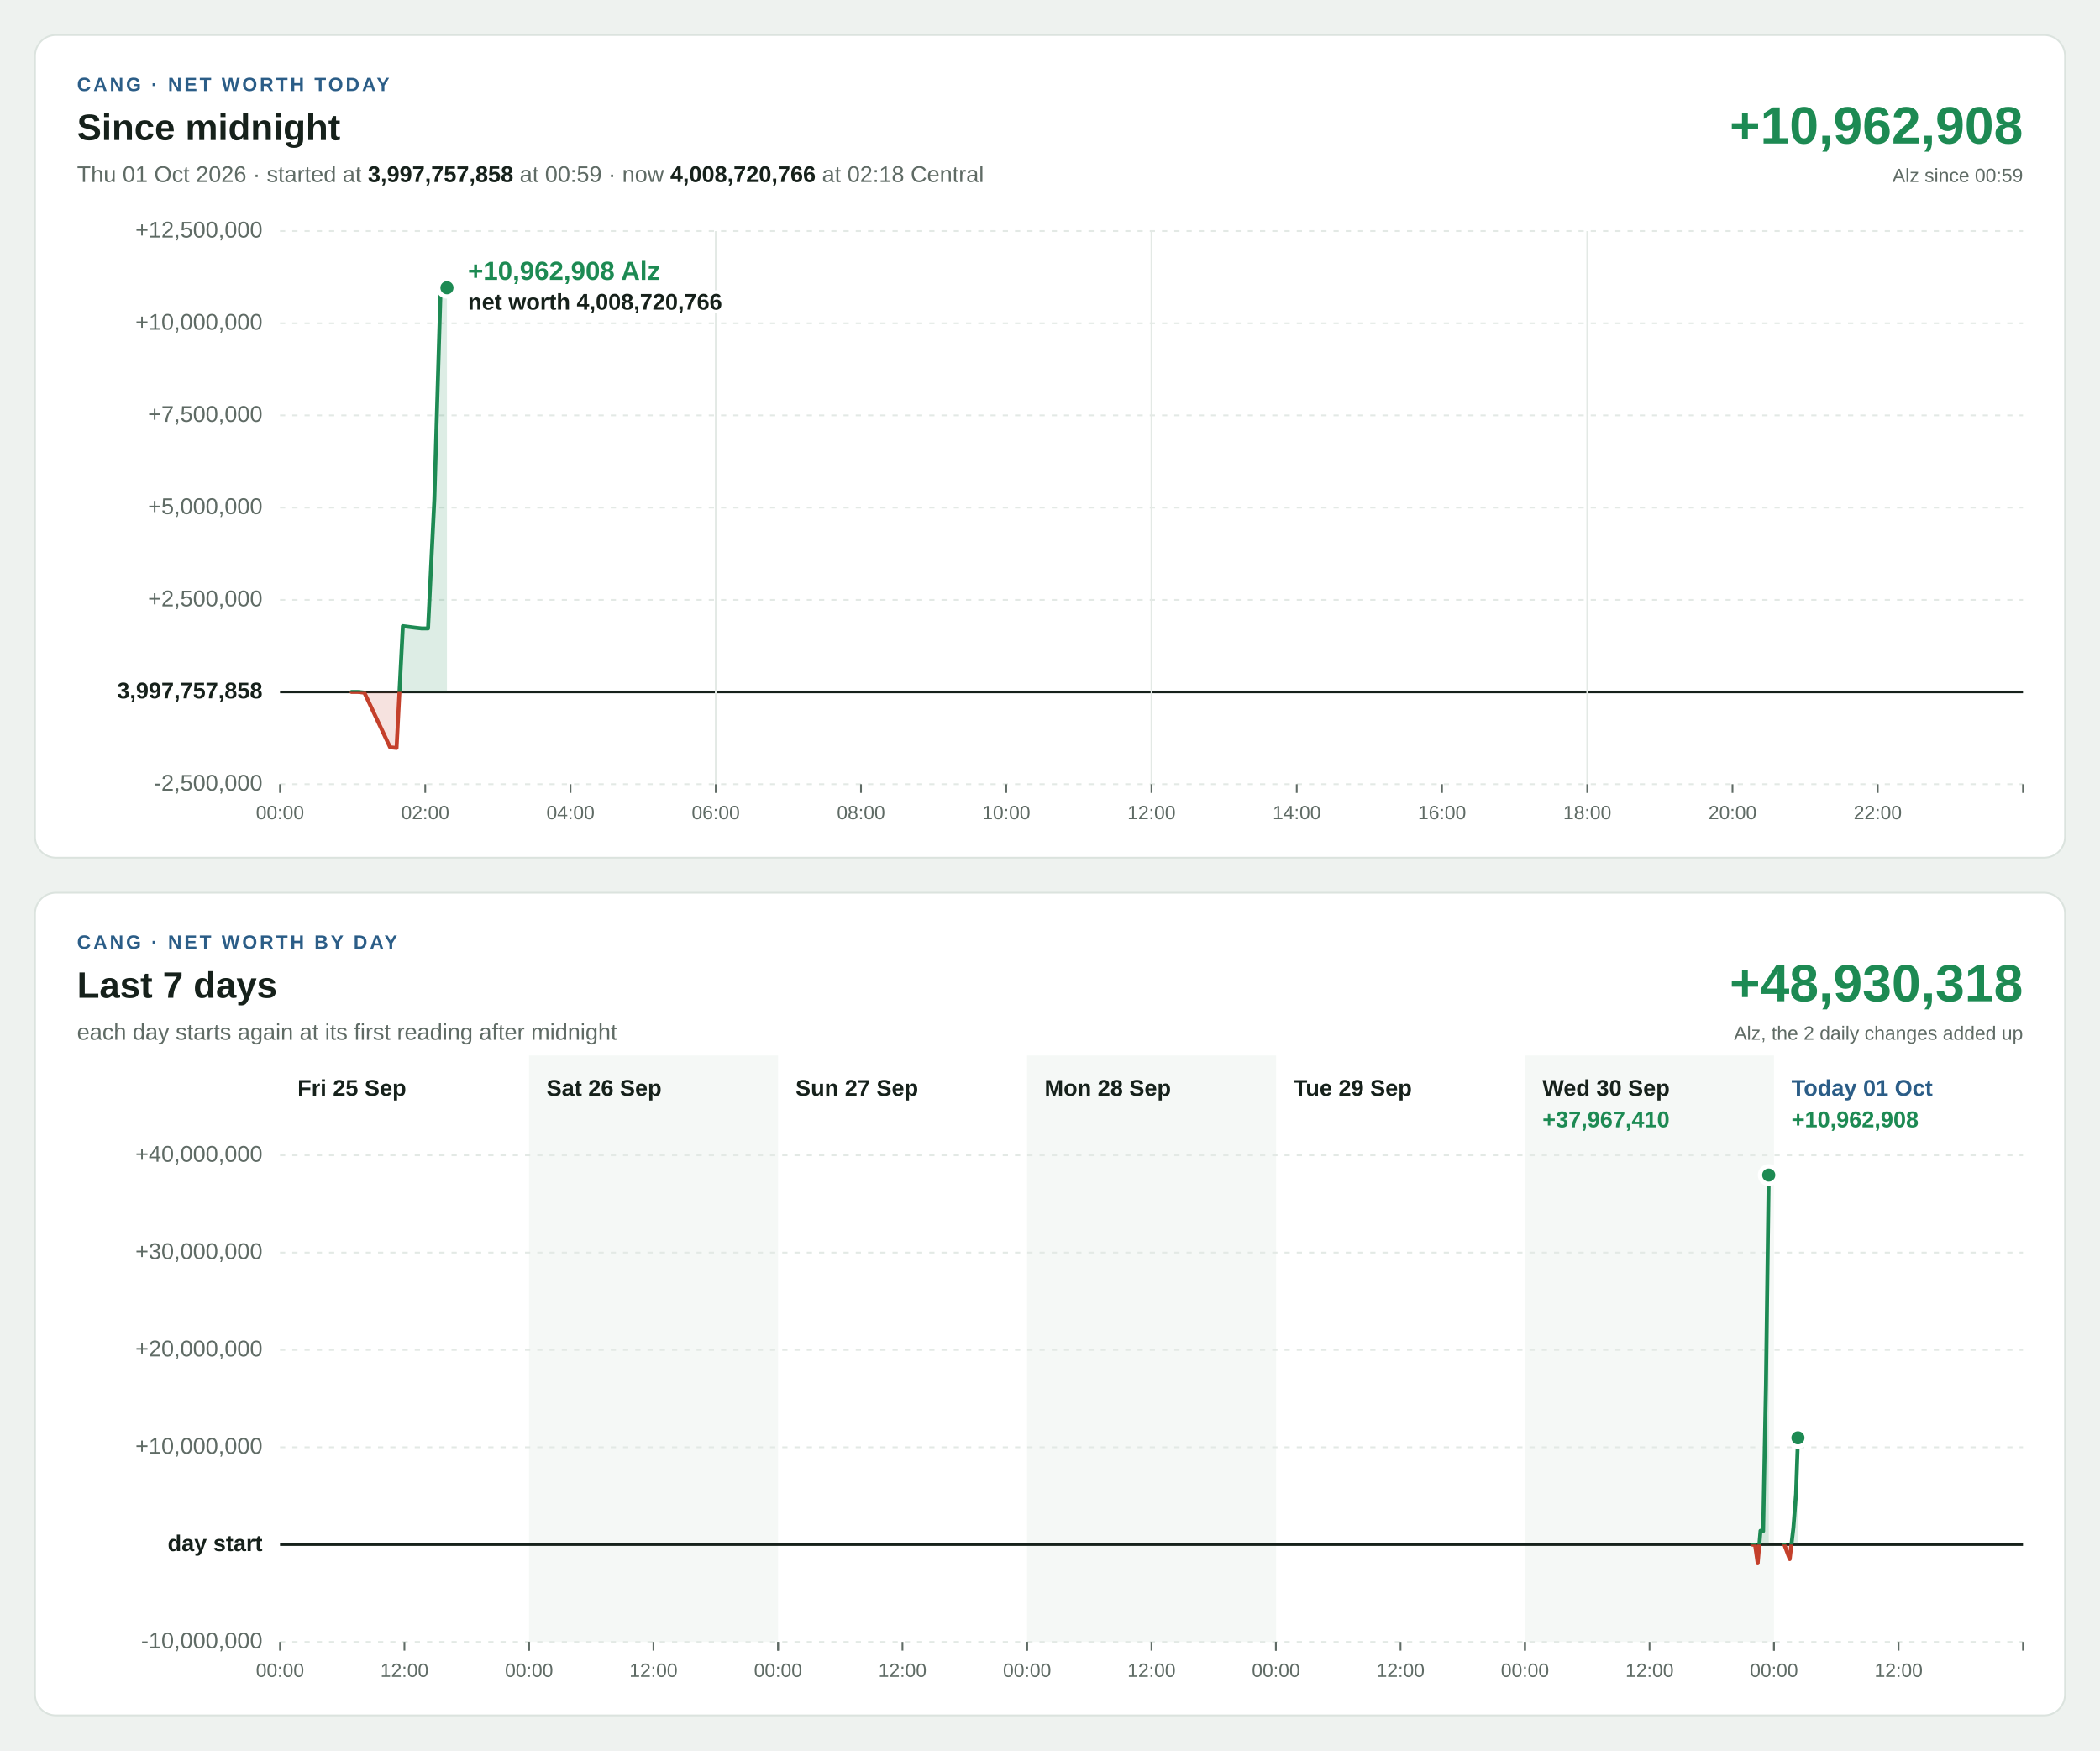
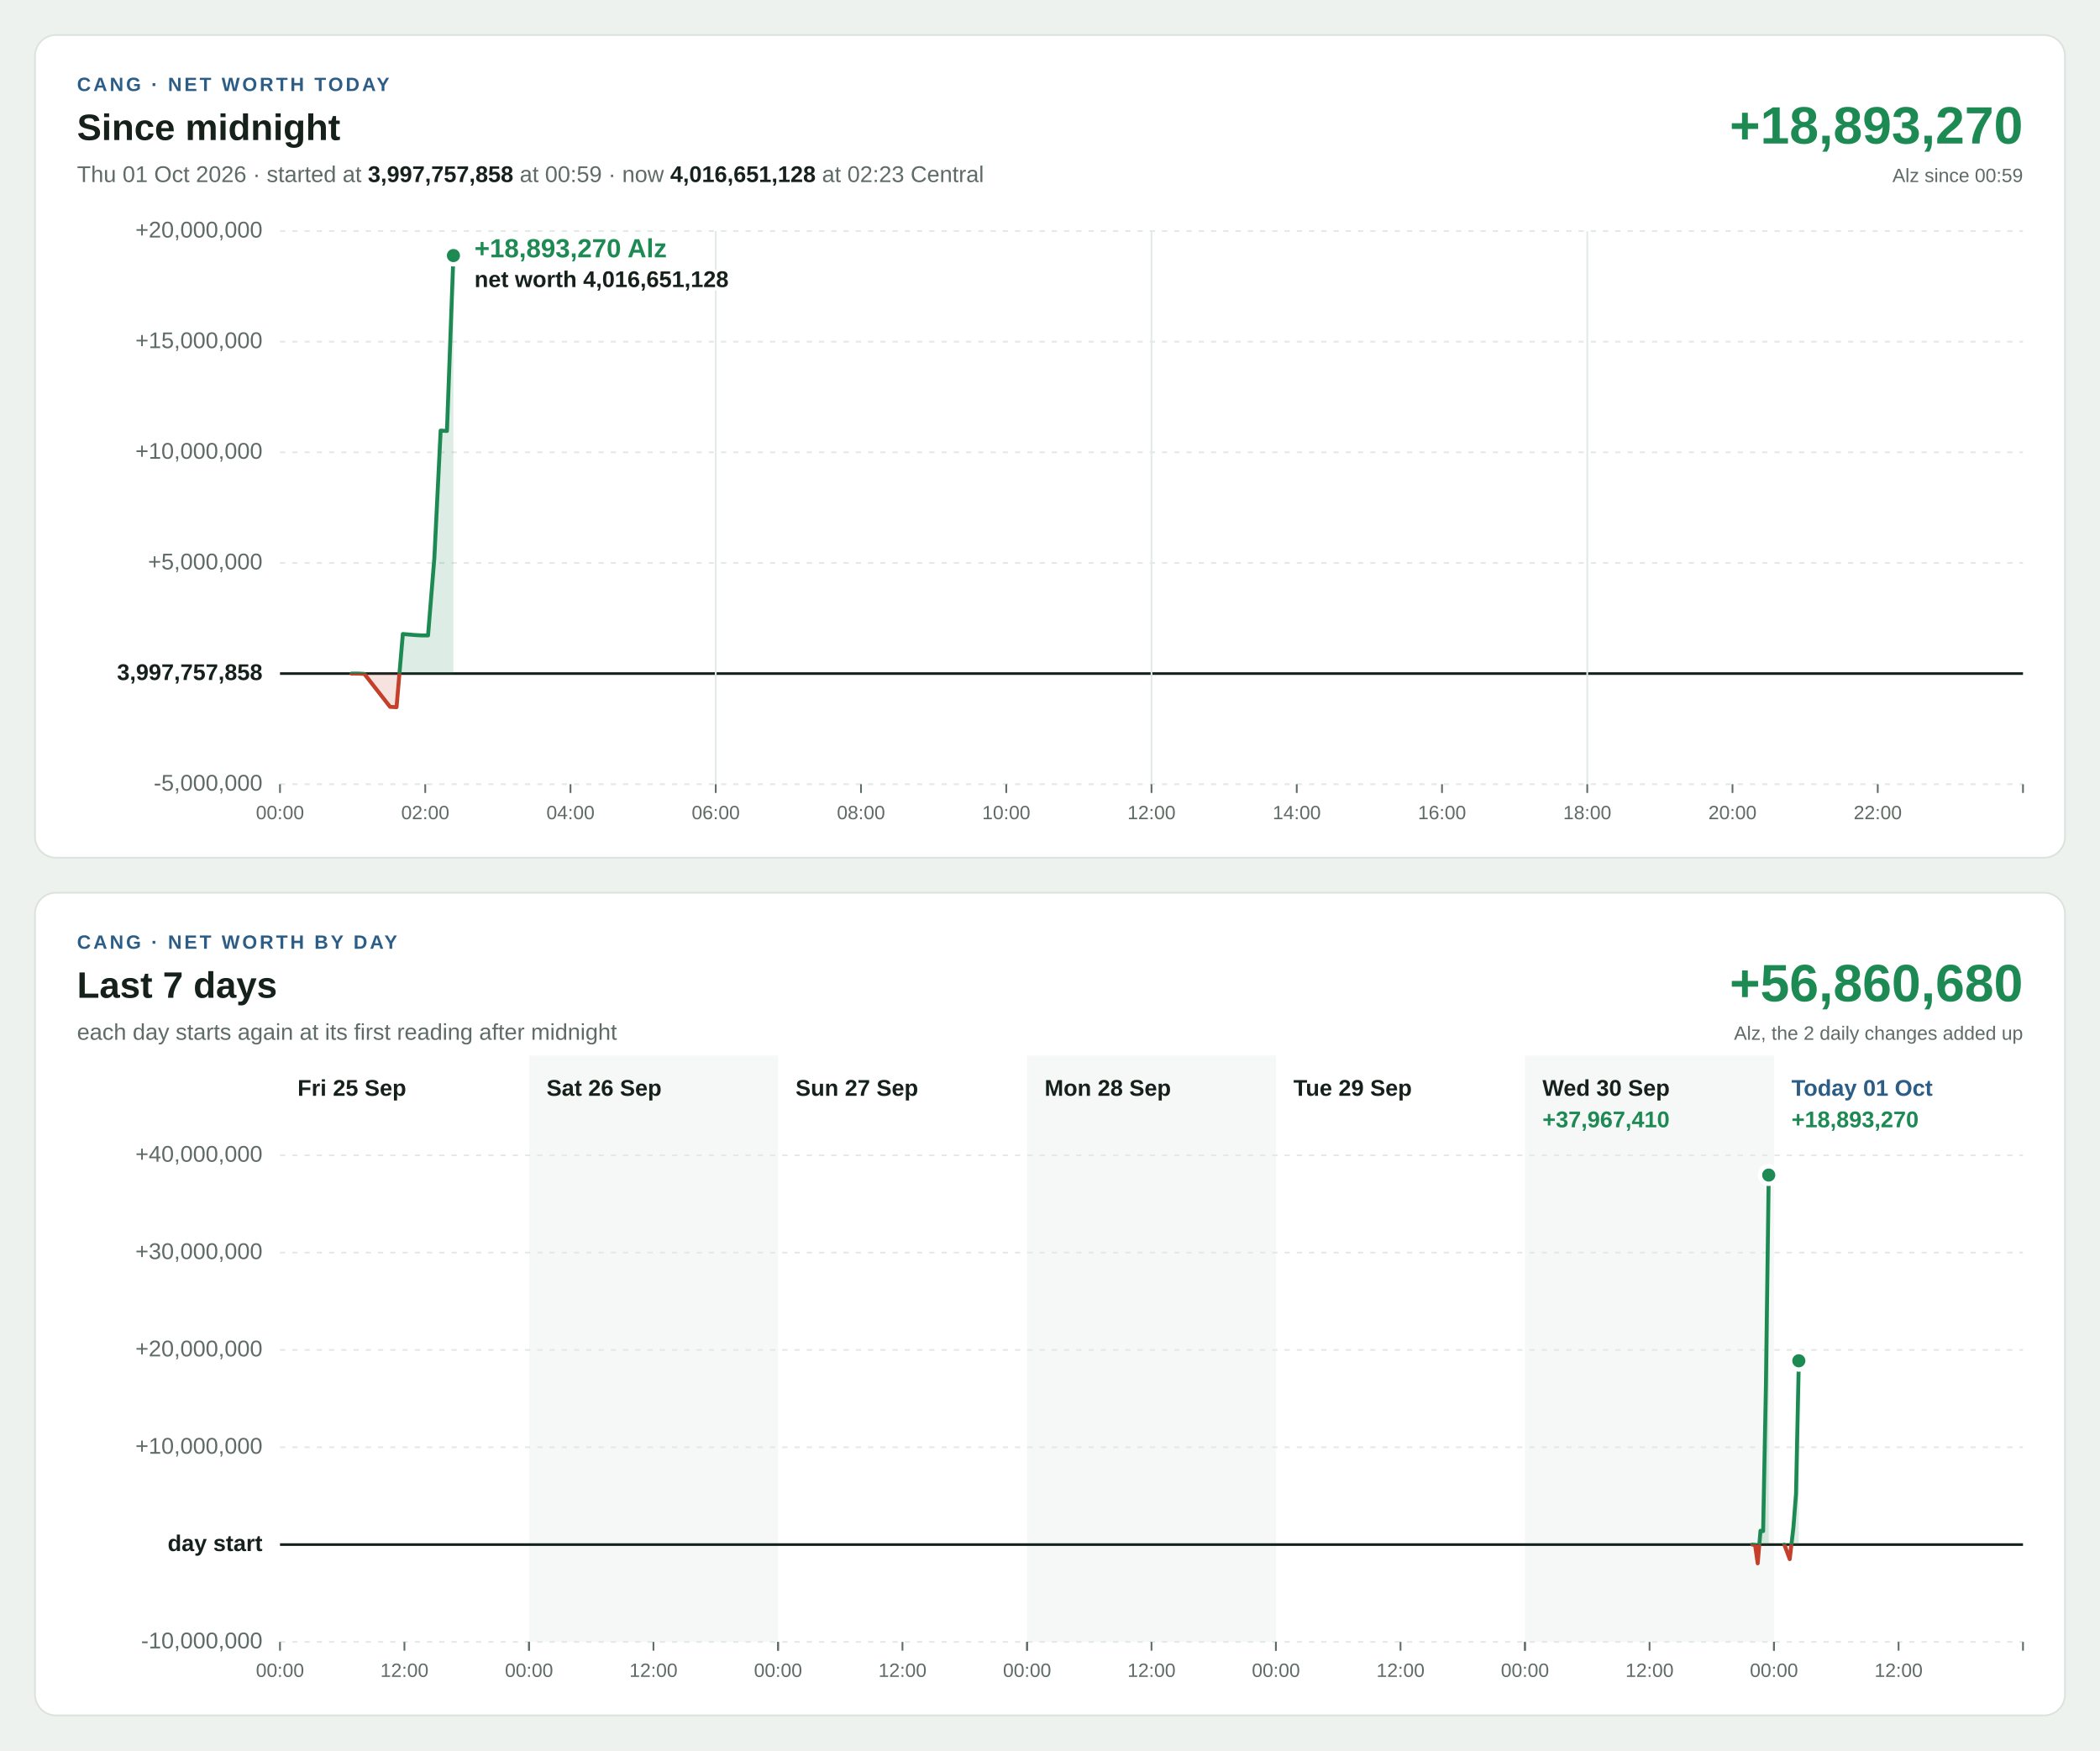
<svg xmlns="http://www.w3.org/2000/svg" width="1200" height="1000" viewBox="0 0 1200 1000" font-family="Segoe UI, Helvetica Neue, Arial, sans-serif" font-size="13" style="font-variant-numeric: tabular-nums">
  <rect width="1200" height="1000" fill="#eef2ef" />
  <g transform="translate(20,20)">
    <rect width="1160" height="470" rx="12" fill="#ffffff" stroke="#dbe3de" />
    <text x="24" y="32" font-size="11" font-weight="700" letter-spacing="1.4" fill="#2b5d87">CANG · NET WORTH TODAY</text>
    <text x="24" y="60" font-size="21" font-weight="700" fill="#16211b">Since midnight</text>
-     <text x="24" y="84" fill="#5f6b65">Thu 01 Oct 2026 · started at <tspan font-weight="700" fill="#16211b">3,997,757,858</tspan> at 00:59 · now <tspan font-weight="700" fill="#16211b">4,008,720,766</tspan> at 02:18 Central</text>
-     <text x="1136" y="62" font-size="30" font-weight="700" text-anchor="end" fill="#1d8a53">+10,962,908</text>
+     <text x="24" y="84" fill="#5f6b65">Thu 01 Oct 2026 · started at <tspan font-weight="700" fill="#16211b">3,997,757,858</tspan> at 00:59 · now <tspan font-weight="700" fill="#16211b">4,016,651,128</tspan> at 02:23 Central</text>
+     <text x="1136" y="62" font-size="30" font-weight="700" text-anchor="end" fill="#1d8a53">+18,893,270</text>
    <text x="1136" y="84" font-size="11" text-anchor="end" fill="#5f6b65">Alz since 00:59</text>
    <line x1="140" x2="1136" y1="428.0" y2="428.0" stroke="#e3e9e5" stroke-width="1" stroke-dasharray="3 4" />
-     <text x="130" y="428.0" text-anchor="end" dominant-baseline="middle" font-weight="400" fill="#5f6b65">-2,500,000</text>
-     <line x1="140" x2="1136" y1="375.3" y2="375.3" stroke="#16211b" stroke-width="1.5" />
-     <text x="130" y="375.3" text-anchor="end" dominant-baseline="middle" font-weight="700" fill="#16211b">3,997,757,858</text>
-     <line x1="140" x2="1136" y1="322.7" y2="322.7" stroke="#e3e9e5" stroke-width="1" stroke-dasharray="3 4" />
-     <text x="130" y="322.7" text-anchor="end" dominant-baseline="middle" font-weight="400" fill="#5f6b65">+2,500,000</text>
-     <line x1="140" x2="1136" y1="270.0" y2="270.0" stroke="#e3e9e5" stroke-width="1" stroke-dasharray="3 4" />
-     <text x="130" y="270.0" text-anchor="end" dominant-baseline="middle" font-weight="400" fill="#5f6b65">+5,000,000</text>
-     <line x1="140" x2="1136" y1="217.3" y2="217.3" stroke="#e3e9e5" stroke-width="1" stroke-dasharray="3 4" />
-     <text x="130" y="217.3" text-anchor="end" dominant-baseline="middle" font-weight="400" fill="#5f6b65">+7,500,000</text>
-     <line x1="140" x2="1136" y1="164.7" y2="164.7" stroke="#e3e9e5" stroke-width="1" stroke-dasharray="3 4" />
-     <text x="130" y="164.7" text-anchor="end" dominant-baseline="middle" font-weight="400" fill="#5f6b65">+10,000,000</text>
+     <text x="130" y="428.0" text-anchor="end" dominant-baseline="middle" font-weight="400" fill="#5f6b65">-5,000,000</text>
+     <line x1="140" x2="1136" y1="364.8" y2="364.8" stroke="#16211b" stroke-width="1.5" />
+     <text x="130" y="364.8" text-anchor="end" dominant-baseline="middle" font-weight="700" fill="#16211b">3,997,757,858</text>
+     <line x1="140" x2="1136" y1="301.6" y2="301.6" stroke="#e3e9e5" stroke-width="1" stroke-dasharray="3 4" />
+     <text x="130" y="301.6" text-anchor="end" dominant-baseline="middle" font-weight="400" fill="#5f6b65">+5,000,000</text>
+     <line x1="140" x2="1136" y1="238.4" y2="238.4" stroke="#e3e9e5" stroke-width="1" stroke-dasharray="3 4" />
+     <text x="130" y="238.4" text-anchor="end" dominant-baseline="middle" font-weight="400" fill="#5f6b65">+10,000,000</text>
+     <line x1="140" x2="1136" y1="175.2" y2="175.2" stroke="#e3e9e5" stroke-width="1" stroke-dasharray="3 4" />
+     <text x="130" y="175.2" text-anchor="end" dominant-baseline="middle" font-weight="400" fill="#5f6b65">+15,000,000</text>
    <line x1="140" x2="1136" y1="112.0" y2="112.0" stroke="#e3e9e5" stroke-width="1" stroke-dasharray="3 4" />
-     <text x="130" y="112.0" text-anchor="end" dominant-baseline="middle" font-weight="400" fill="#5f6b65">+12,500,000</text>
+     <text x="130" y="112.0" text-anchor="end" dominant-baseline="middle" font-weight="400" fill="#5f6b65">+20,000,000</text>
    <line x1="140.0" x2="140.0" y1="428" y2="433" stroke="#5f6b65" stroke-width="1" />
    <text x="140.0" y="448" font-size="11" text-anchor="middle" fill="#5f6b65">00:00</text>
    <line x1="223.0" x2="223.0" y1="428" y2="433" stroke="#5f6b65" stroke-width="1" />
    <text x="223.0" y="448" font-size="11" text-anchor="middle" fill="#5f6b65">02:00</text>
    <line x1="306.0" x2="306.0" y1="428" y2="433" stroke="#5f6b65" stroke-width="1" />
    <text x="306.0" y="448" font-size="11" text-anchor="middle" fill="#5f6b65">04:00</text>
    <line x1="389.0" x2="389.0" y1="112" y2="428" stroke="#e3e9e5" stroke-width="1" />
    <line x1="389.0" x2="389.0" y1="428" y2="433" stroke="#5f6b65" stroke-width="1" />
    <text x="389.0" y="448" font-size="11" text-anchor="middle" fill="#5f6b65">06:00</text>
    <line x1="472.0" x2="472.0" y1="428" y2="433" stroke="#5f6b65" stroke-width="1" />
    <text x="472.0" y="448" font-size="11" text-anchor="middle" fill="#5f6b65">08:00</text>
    <line x1="555.0" x2="555.0" y1="428" y2="433" stroke="#5f6b65" stroke-width="1" />
    <text x="555.0" y="448" font-size="11" text-anchor="middle" fill="#5f6b65">10:00</text>
    <line x1="638.0" x2="638.0" y1="112" y2="428" stroke="#e3e9e5" stroke-width="1" />
    <line x1="638.0" x2="638.0" y1="428" y2="433" stroke="#5f6b65" stroke-width="1" />
    <text x="638.0" y="448" font-size="11" text-anchor="middle" fill="#5f6b65">12:00</text>
    <line x1="721.0" x2="721.0" y1="428" y2="433" stroke="#5f6b65" stroke-width="1" />
    <text x="721.0" y="448" font-size="11" text-anchor="middle" fill="#5f6b65">14:00</text>
    <line x1="804.0" x2="804.0" y1="428" y2="433" stroke="#5f6b65" stroke-width="1" />
    <text x="804.0" y="448" font-size="11" text-anchor="middle" fill="#5f6b65">16:00</text>
    <line x1="887.0" x2="887.0" y1="112" y2="428" stroke="#e3e9e5" stroke-width="1" />
    <line x1="887.0" x2="887.0" y1="428" y2="433" stroke="#5f6b65" stroke-width="1" />
    <text x="887.0" y="448" font-size="11" text-anchor="middle" fill="#5f6b65">18:00</text>
    <line x1="970.0" x2="970.0" y1="428" y2="433" stroke="#5f6b65" stroke-width="1" />
    <text x="970.0" y="448" font-size="11" text-anchor="middle" fill="#5f6b65">20:00</text>
    <line x1="1053.0" x2="1053.0" y1="428" y2="433" stroke="#5f6b65" stroke-width="1" />
    <text x="1053.0" y="448" font-size="11" text-anchor="middle" fill="#5f6b65">22:00</text>
    <line x1="1136.0" x2="1136.0" y1="428" y2="433" stroke="#5f6b65" stroke-width="1" />
    <defs>
-       <path id="shape-today" d="M180.9 375.3L180.9 375.3L184.6 375.3L188.2 375.7L202.9 406.9L206.6 407.3L210.2 337.7L217.3 338.6L220.9 339.0L224.6 339.0L228.2 265.3L231.8 144.0L235.4 144.4L235.4 375.3Z" />
-       <path id="line-today" d="M180.9 375.3L184.6 375.3L188.2 375.7L202.9 406.9L206.6 407.3L210.2 337.7L217.3 338.6L220.9 339.0L224.6 339.0L228.2 265.3L231.8 144.0L235.4 144.4" />
+       <path id="shape-today" d="M180.9 364.8L180.9 364.8L184.6 364.8L188.2 365.0L202.9 383.8L206.6 384.0L210.2 342.2L217.3 342.8L220.9 343.0L224.6 343.0L228.2 298.8L231.8 226.0L235.4 226.2L239.1 126.0L239.1 364.8Z" />
+       <path id="line-today" d="M180.9 364.8L184.6 364.8L188.2 365.0L202.9 383.8L206.6 384.0L210.2 342.2L217.3 342.8L220.9 343.0L224.6 343.0L228.2 298.8L231.8 226.0L235.4 226.2L239.1 126.0" />
      <clipPath id="up-today">
-         <rect x="140" y="112" width="996" height="263.3" />
+         <rect x="140" y="112" width="996" height="252.8" />
      </clipPath>
      <clipPath id="down-today">
-         <rect x="140" y="375.3" width="996" height="52.7" />
+         <rect x="140" y="364.8" width="996" height="63.2" />
      </clipPath>
    </defs>
    <use href="#shape-today" fill="#1d8a53" fill-opacity="0.15" clip-path="url(#up-today)" />
    <use href="#line-today" fill="none" stroke="#1d8a53" stroke-width="2.25" stroke-linejoin="round" stroke-linecap="round" clip-path="url(#up-today)" />
    <use href="#shape-today" fill="#c4402b" fill-opacity="0.15" clip-path="url(#down-today)" />
    <use href="#line-today" fill="none" stroke="#c4402b" stroke-width="2.25" stroke-linejoin="round" stroke-linecap="round" clip-path="url(#down-today)" />
-     <circle cx="235.4" cy="144.4" r="5" fill="#1d8a53" stroke="#ffffff" stroke-width="2.5" />
-     <text x="247.4" y="139.9" text-anchor="start" font-size="15" font-weight="700" fill="#1d8a53" stroke="#ffffff" stroke-width="4" stroke-linejoin="round" paint-order="stroke">+10,962,908 Alz</text>
-     <text x="247.4" y="156.9" text-anchor="start" font-size="13" font-weight="600" fill="#16211b" stroke="#ffffff" stroke-width="4" stroke-linejoin="round" paint-order="stroke">net worth 4,008,720,766</text>
+     <circle cx="239.1" cy="126.0" r="5" fill="#1d8a53" stroke="#ffffff" stroke-width="2.5" />
+     <text x="251.1" y="127.0" text-anchor="start" font-size="15" font-weight="700" fill="#1d8a53" stroke="#ffffff" stroke-width="4" stroke-linejoin="round" paint-order="stroke">+18,893,270 Alz</text>
+     <text x="251.1" y="144.0" text-anchor="start" font-size="13" font-weight="600" fill="#16211b" stroke="#ffffff" stroke-width="4" stroke-linejoin="round" paint-order="stroke">net worth 4,016,651,128</text>
  </g>
  <g transform="translate(20,510)">
    <rect width="1160" height="470" rx="12" fill="#ffffff" stroke="#dbe3de" />
    <text x="24" y="32" font-size="11" font-weight="700" letter-spacing="1.4" fill="#2b5d87">CANG · NET WORTH BY DAY</text>
    <text x="24" y="60" font-size="21" font-weight="700" fill="#16211b">Last 7 days</text>
    <text x="24" y="84" fill="#5f6b65">each day starts again at its first reading after midnight</text>
-     <text x="1136" y="62" font-size="30" font-weight="700" text-anchor="end" fill="#1d8a53">+48,930,318</text>
+     <text x="1136" y="62" font-size="30" font-weight="700" text-anchor="end" fill="#1d8a53">+56,860,680</text>
    <text x="1136" y="84" font-size="11" text-anchor="end" fill="#5f6b65">Alz, the 2 daily changes added up</text>
    <rect x="282.3" y="93" width="142.3" height="335" fill="#f5f8f6" />
    <rect x="566.9" y="93" width="142.3" height="335" fill="#f5f8f6" />
    <rect x="851.4" y="93" width="142.3" height="335" fill="#f5f8f6" />
    <line x1="140" x2="1136" y1="428.0" y2="428.0" stroke="#e3e9e5" stroke-width="1" stroke-dasharray="3 4" />
    <text x="130" y="428.0" text-anchor="end" dominant-baseline="middle" font-weight="400" fill="#5f6b65">-10,000,000</text>
    <line x1="140" x2="1136" y1="372.4" y2="372.4" stroke="#16211b" stroke-width="1.5" />
    <text x="130" y="372.4" text-anchor="end" dominant-baseline="middle" font-weight="700" fill="#16211b">day start</text>
    <line x1="140" x2="1136" y1="316.8" y2="316.8" stroke="#e3e9e5" stroke-width="1" stroke-dasharray="3 4" />
    <text x="130" y="316.8" text-anchor="end" dominant-baseline="middle" font-weight="400" fill="#5f6b65">+10,000,000</text>
    <line x1="140" x2="1136" y1="261.2" y2="261.2" stroke="#e3e9e5" stroke-width="1" stroke-dasharray="3 4" />
    <text x="130" y="261.2" text-anchor="end" dominant-baseline="middle" font-weight="400" fill="#5f6b65">+20,000,000</text>
    <line x1="140" x2="1136" y1="205.6" y2="205.6" stroke="#e3e9e5" stroke-width="1" stroke-dasharray="3 4" />
    <text x="130" y="205.6" text-anchor="end" dominant-baseline="middle" font-weight="400" fill="#5f6b65">+30,000,000</text>
    <line x1="140" x2="1136" y1="150.0" y2="150.0" stroke="#e3e9e5" stroke-width="1" stroke-dasharray="3 4" />
    <text x="130" y="150.0" text-anchor="end" dominant-baseline="middle" font-weight="400" fill="#5f6b65">+40,000,000</text>
    <text x="150.0" y="116" font-weight="700" fill="#16211b">Fri 25 Sep</text>
    <line x1="140.0" x2="140.0" y1="428" y2="433" stroke="#5f6b65" stroke-width="1" />
    <text x="140.0" y="448" font-size="11" text-anchor="middle" fill="#5f6b65">00:00</text>
    <line x1="211.1" x2="211.1" y1="428" y2="433" stroke="#5f6b65" stroke-width="1" />
    <text x="211.1" y="448" font-size="11" text-anchor="middle" fill="#5f6b65">12:00</text>
    <line x1="282.3" x2="282.3" y1="428" y2="433" stroke="#5f6b65" stroke-width="1" />
    <text x="292.3" y="116" font-weight="700" fill="#16211b">Sat 26 Sep</text>
    <line x1="282.3" x2="282.3" y1="428" y2="433" stroke="#5f6b65" stroke-width="1" />
    <text x="282.3" y="448" font-size="11" text-anchor="middle" fill="#5f6b65">00:00</text>
    <line x1="353.4" x2="353.4" y1="428" y2="433" stroke="#5f6b65" stroke-width="1" />
    <text x="353.4" y="448" font-size="11" text-anchor="middle" fill="#5f6b65">12:00</text>
    <line x1="424.6" x2="424.6" y1="428" y2="433" stroke="#5f6b65" stroke-width="1" />
    <text x="434.6" y="116" font-weight="700" fill="#16211b">Sun 27 Sep</text>
    <line x1="424.6" x2="424.6" y1="428" y2="433" stroke="#5f6b65" stroke-width="1" />
    <text x="424.6" y="448" font-size="11" text-anchor="middle" fill="#5f6b65">00:00</text>
    <line x1="495.7" x2="495.7" y1="428" y2="433" stroke="#5f6b65" stroke-width="1" />
    <text x="495.7" y="448" font-size="11" text-anchor="middle" fill="#5f6b65">12:00</text>
    <line x1="566.9" x2="566.9" y1="428" y2="433" stroke="#5f6b65" stroke-width="1" />
    <text x="576.9" y="116" font-weight="700" fill="#16211b">Mon 28 Sep</text>
    <line x1="566.9" x2="566.9" y1="428" y2="433" stroke="#5f6b65" stroke-width="1" />
    <text x="566.9" y="448" font-size="11" text-anchor="middle" fill="#5f6b65">00:00</text>
    <line x1="638.0" x2="638.0" y1="428" y2="433" stroke="#5f6b65" stroke-width="1" />
    <text x="638.0" y="448" font-size="11" text-anchor="middle" fill="#5f6b65">12:00</text>
    <line x1="709.1" x2="709.1" y1="428" y2="433" stroke="#5f6b65" stroke-width="1" />
    <text x="719.1" y="116" font-weight="700" fill="#16211b">Tue 29 Sep</text>
    <line x1="709.1" x2="709.1" y1="428" y2="433" stroke="#5f6b65" stroke-width="1" />
    <text x="709.1" y="448" font-size="11" text-anchor="middle" fill="#5f6b65">00:00</text>
    <line x1="780.3" x2="780.3" y1="428" y2="433" stroke="#5f6b65" stroke-width="1" />
    <text x="780.3" y="448" font-size="11" text-anchor="middle" fill="#5f6b65">12:00</text>
    <line x1="851.4" x2="851.4" y1="428" y2="433" stroke="#5f6b65" stroke-width="1" />
    <text x="861.4" y="116" font-weight="700" fill="#16211b">Wed 30 Sep</text>
    <line x1="851.4" x2="851.4" y1="428" y2="433" stroke="#5f6b65" stroke-width="1" />
    <text x="851.4" y="448" font-size="11" text-anchor="middle" fill="#5f6b65">00:00</text>
    <line x1="922.6" x2="922.6" y1="428" y2="433" stroke="#5f6b65" stroke-width="1" />
    <text x="922.6" y="448" font-size="11" text-anchor="middle" fill="#5f6b65">12:00</text>
    <line x1="993.7" x2="993.7" y1="428" y2="433" stroke="#5f6b65" stroke-width="1" />
    <text x="861.4" y="134" font-weight="700" fill="#1d8a53">+37,967,410</text>
    <defs>
      <path id="shape-day5" d="M981.3 372.4L981.3 372.4L982.9 372.6L984.4 383.1L986.0 364.5L987.5 364.7L989.1 281.4L990.7 161.3L990.7 372.4Z" />
      <path id="line-day5" d="M981.3 372.4L982.9 372.6L984.4 383.1L986.0 364.5L987.5 364.7L989.1 281.4L990.7 161.3" />
      <clipPath id="up-day5">
        <rect x="140" y="150" width="996" height="222.4" />
      </clipPath>
      <clipPath id="down-day5">
        <rect x="140" y="372.4" width="996" height="55.6" />
      </clipPath>
    </defs>
    <use href="#shape-day5" fill="#1d8a53" fill-opacity="0.15" clip-path="url(#up-day5)" />
    <use href="#line-day5" fill="none" stroke="#1d8a53" stroke-width="2.25" stroke-linejoin="round" stroke-linecap="round" clip-path="url(#up-day5)" />
    <use href="#shape-day5" fill="#c4402b" fill-opacity="0.15" clip-path="url(#down-day5)" />
    <use href="#line-day5" fill="none" stroke="#c4402b" stroke-width="2.25" stroke-linejoin="round" stroke-linecap="round" clip-path="url(#down-day5)" />
    <circle cx="990.7" cy="161.3" r="5" fill="#1d8a53" stroke="#ffffff" stroke-width="2.5" />
    <text x="1003.7" y="116" font-weight="700" fill="#2b5d87">Today 01 Oct</text>
    <line x1="993.7" x2="993.7" y1="428" y2="433" stroke="#5f6b65" stroke-width="1" />
    <text x="993.7" y="448" font-size="11" text-anchor="middle" fill="#5f6b65">00:00</text>
    <line x1="1064.9" x2="1064.9" y1="428" y2="433" stroke="#5f6b65" stroke-width="1" />
    <text x="1064.9" y="448" font-size="11" text-anchor="middle" fill="#5f6b65">12:00</text>
    <line x1="1136.0" x2="1136.0" y1="428" y2="433" stroke="#5f6b65" stroke-width="1" />
-     <text x="1003.7" y="134" font-weight="700" fill="#1d8a53">+10,962,908</text>
+     <text x="1003.7" y="134" font-weight="700" fill="#1d8a53">+18,893,270</text>
    <defs>
-       <path id="shape-day6" d="M999.6 372.4L999.6 372.4L1002.7 380.7L1004.8 362.7L1006.3 343.4L1007.4 311.4L1007.4 372.4Z" />
-       <path id="line-day6" d="M999.6 372.4L1002.7 380.7L1004.8 362.7L1006.3 343.4L1007.4 311.4" />
+       <path id="shape-day6" d="M999.6 372.4L999.6 372.4L1002.7 380.7L1004.8 362.7L1006.3 343.4L1007.9 267.4L1007.9 372.4Z" />
+       <path id="line-day6" d="M999.6 372.4L1002.7 380.7L1004.8 362.7L1006.3 343.4L1007.9 267.4" />
      <clipPath id="up-day6">
        <rect x="140" y="150" width="996" height="222.4" />
      </clipPath>
      <clipPath id="down-day6">
        <rect x="140" y="372.4" width="996" height="55.6" />
      </clipPath>
    </defs>
    <use href="#shape-day6" fill="#1d8a53" fill-opacity="0.15" clip-path="url(#up-day6)" />
    <use href="#line-day6" fill="none" stroke="#1d8a53" stroke-width="2.25" stroke-linejoin="round" stroke-linecap="round" clip-path="url(#up-day6)" />
    <use href="#shape-day6" fill="#c4402b" fill-opacity="0.15" clip-path="url(#down-day6)" />
    <use href="#line-day6" fill="none" stroke="#c4402b" stroke-width="2.25" stroke-linejoin="round" stroke-linecap="round" clip-path="url(#down-day6)" />
-     <circle cx="1007.4" cy="311.4" r="5" fill="#1d8a53" stroke="#ffffff" stroke-width="2.5" />
+     <circle cx="1007.9" cy="267.4" r="5" fill="#1d8a53" stroke="#ffffff" stroke-width="2.5" />
  </g>
</svg>
